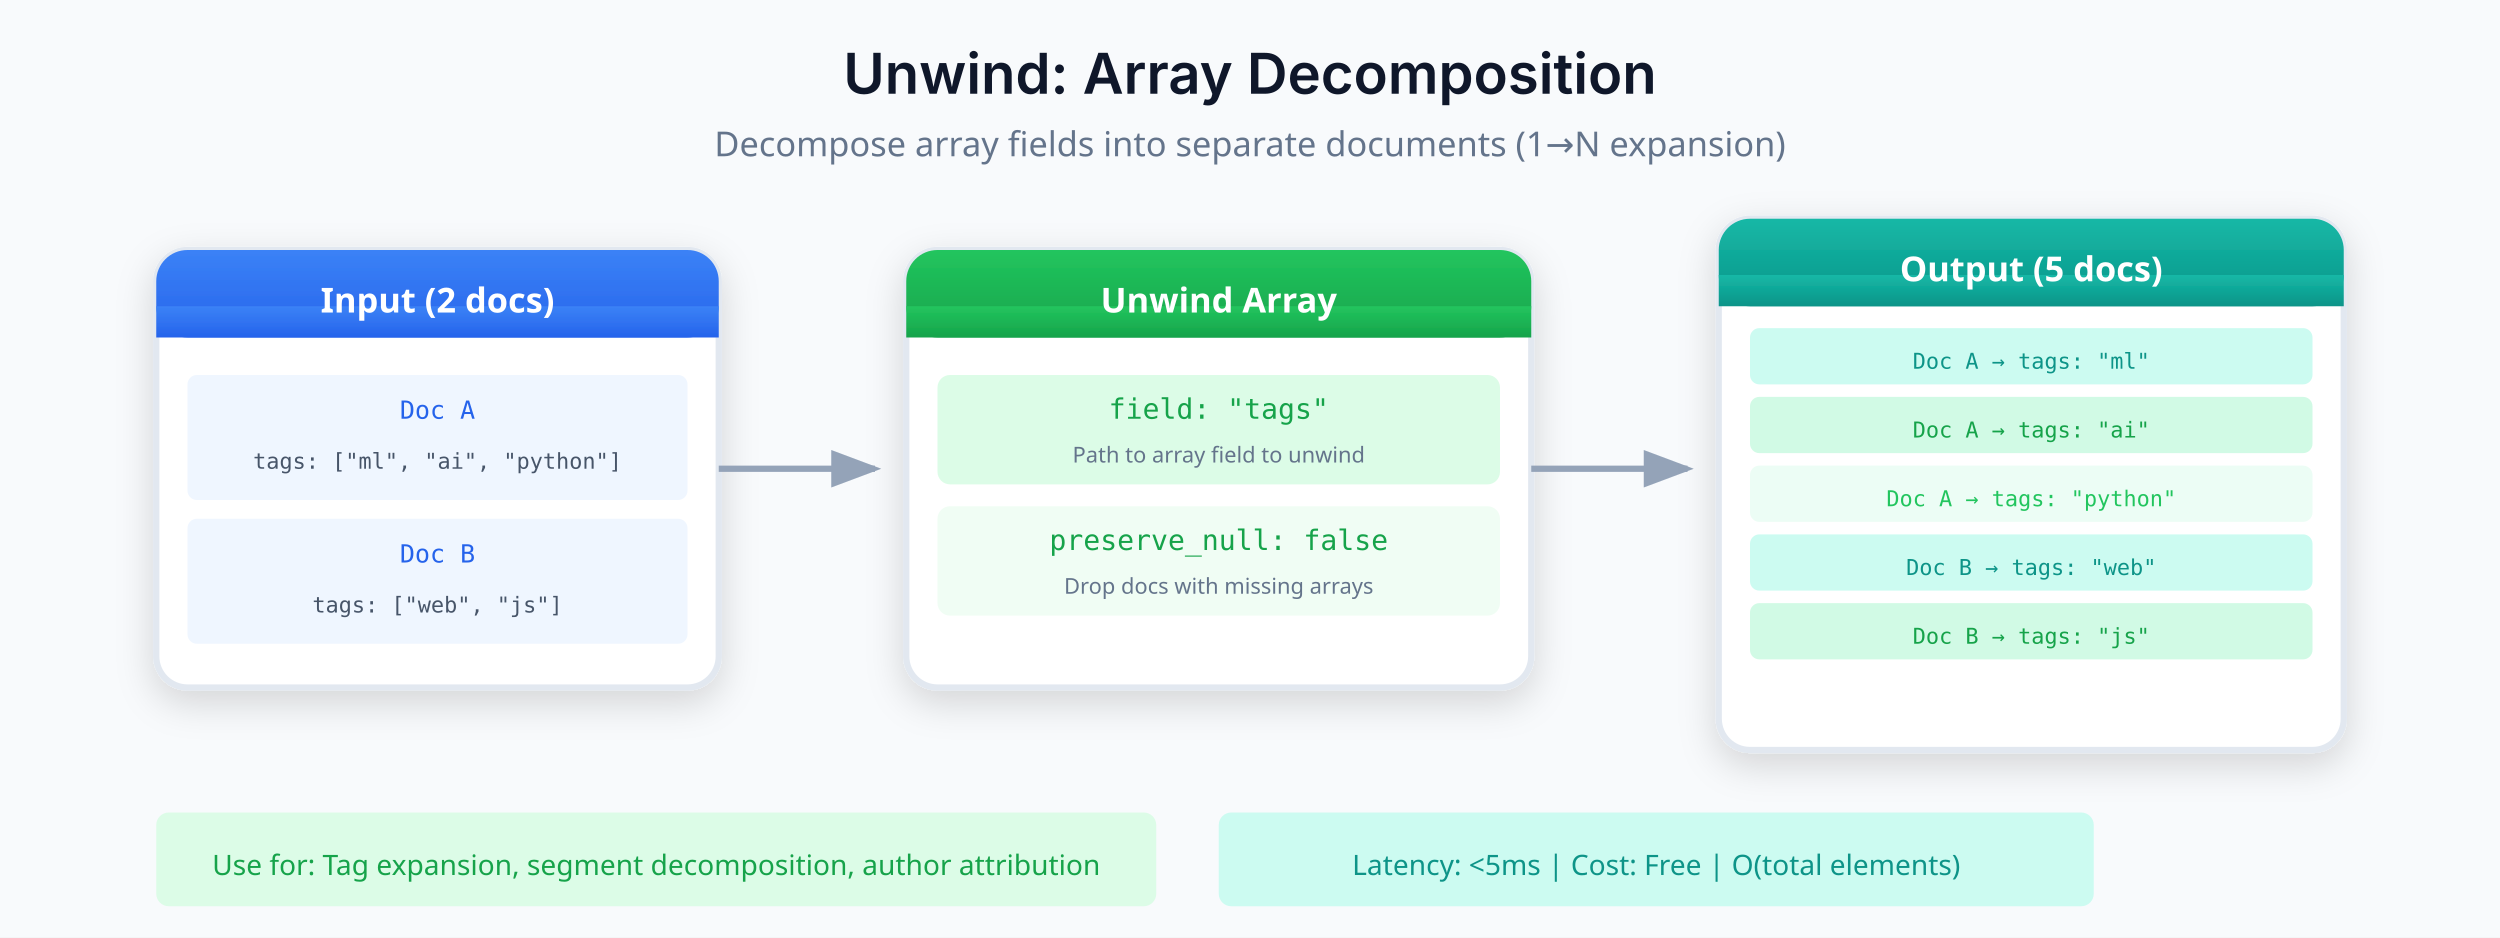
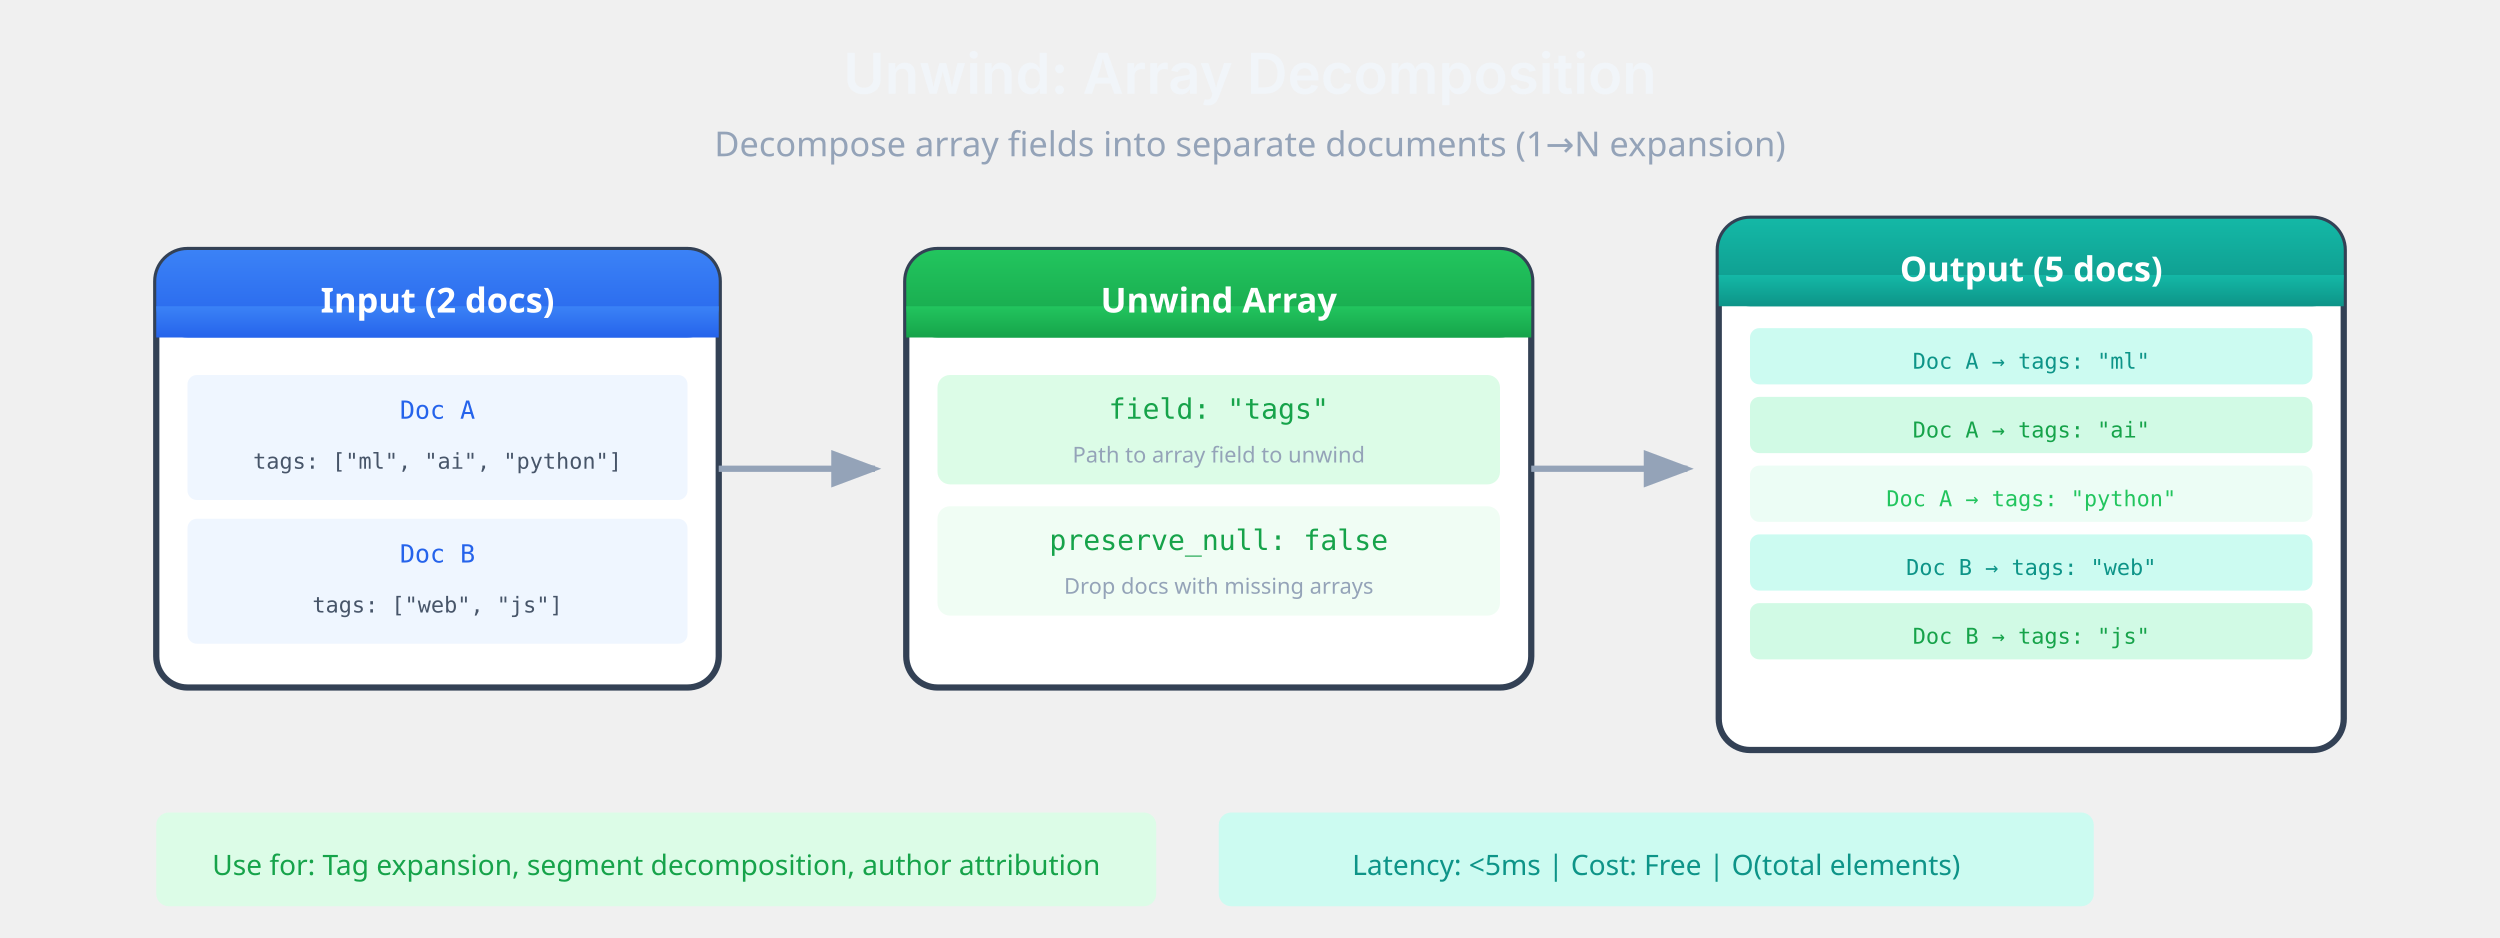
<svg xmlns="http://www.w3.org/2000/svg" viewBox="0 0 800 300">
  <defs>
    <linearGradient id="inputGrad" x1="0%" y1="0%" x2="0%" y2="100%">
      <stop offset="0%" style="stop-color:#3b82f6;stop-opacity:1" />
      <stop offset="100%" style="stop-color:#2563eb;stop-opacity:1" />
    </linearGradient>
    <linearGradient id="unwindGrad" x1="0%" y1="0%" x2="0%" y2="100%">
      <stop offset="0%" style="stop-color:#22c55e;stop-opacity:1" />
      <stop offset="100%" style="stop-color:#16a34a;stop-opacity:1" />
    </linearGradient>
    <linearGradient id="outputGrad" x1="0%" y1="0%" x2="0%" y2="100%">
      <stop offset="0%" style="stop-color:#14b8a6;stop-opacity:1" />
      <stop offset="100%" style="stop-color:#0d9488;stop-opacity:1" />
    </linearGradient>
-     <filter id="shadow" x="-20%" y="-20%" width="140%" height="140%">
-       <feDropShadow dx="0" dy="4" stdDeviation="6" flood-opacity="0.15" />
-     </filter>
    <marker id="arrowGray" markerWidth="8" markerHeight="6" refX="7" refY="3" orient="auto">
      <polygon points="0 0, 8 3, 0 6" fill="#94a3b8" />
    </marker>
  </defs>
-   <rect width="800" height="300" fill="#f8fafc" />
-   <text x="400" y="30" font-family="system-ui, -apple-system, sans-serif" font-size="18" font-weight="600" fill="#0f172a" text-anchor="middle">Unwind: Array Decomposition</text>
-   <text x="400" y="50" font-family="system-ui, sans-serif" font-size="11" fill="#64748b" text-anchor="middle">Decompose array fields into separate documents (1→N expansion)</text>
-   <g filter="url(#shadow)">
-     <rect x="50" y="80" width="180" height="140" rx="10" fill="white" stroke="#e2e8f0" stroke-width="2" />
+   <rect width="800" height="300" fill="none" />
+   <text x="400" y="30" font-family="system-ui, -apple-system, sans-serif" font-size="18" font-weight="600" fill="#f1f5f9" text-anchor="middle">Unwind: Array Decomposition</text>
+   <text x="400" y="50" font-family="system-ui, sans-serif" font-size="11" fill="#94a3b8" text-anchor="middle">Decompose array fields into separate documents (1→N expansion)</text>
+   <g>
+     <rect x="50" y="80" width="180" height="140" rx="10" fill="white" stroke="#334155" stroke-width="2" />
    <rect x="50" y="80" width="180" height="28" rx="10" fill="url(#inputGrad)" />
    <rect x="50" y="98" width="180" height="10" fill="url(#inputGrad)" />
    <text x="140" y="100" font-family="system-ui, sans-serif" font-size="11" font-weight="600" fill="white" text-anchor="middle">Input (2 docs)</text>
  </g>
  <g transform="translate(60, 120)">
    <rect x="0" y="0" width="160" height="40" rx="3" fill="#eff6ff" />
    <text x="80" y="14" font-family="monospace" font-size="8" fill="#2563eb" text-anchor="middle">Doc A</text>
    <text x="80" y="30" font-family="monospace" font-size="7" fill="#475569" text-anchor="middle">tags: ["ml", "ai", "python"]</text>
    <rect x="0" y="46" width="160" height="40" rx="3" fill="#eff6ff" />
    <text x="80" y="60" font-family="monospace" font-size="8" fill="#2563eb" text-anchor="middle">Doc B</text>
    <text x="80" y="76" font-family="monospace" font-size="7" fill="#475569" text-anchor="middle">tags: ["web", "js"]</text>
  </g>
  <path d="M 230 150 L 280 150" stroke="#94a3b8" stroke-width="2" fill="none" marker-end="url(#arrowGray)" />
-   <g filter="url(#shadow)">
-     <rect x="290" y="80" width="200" height="140" rx="10" fill="white" stroke="#e2e8f0" stroke-width="2" />
+   <g>
+     <rect x="290" y="80" width="200" height="140" rx="10" fill="white" stroke="#334155" stroke-width="2" />
    <rect x="290" y="80" width="200" height="28" rx="10" fill="url(#unwindGrad)" />
    <rect x="290" y="98" width="200" height="10" fill="url(#unwindGrad)" />
    <text x="390" y="100" font-family="system-ui, sans-serif" font-size="11" font-weight="600" fill="white" text-anchor="middle">Unwind Array</text>
  </g>
  <g transform="translate(300, 120)">
    <rect x="0" y="0" width="180" height="35" rx="4" fill="#dcfce7" />
    <text x="90" y="14" font-family="monospace" font-size="9" fill="#16a34a" text-anchor="middle">field: "tags"</text>
-     <text x="90" y="28" font-family="system-ui, sans-serif" font-size="7" fill="#64748b" text-anchor="middle">Path to array field to unwind</text>
+     <text x="90" y="28" font-family="system-ui, sans-serif" font-size="7" fill="#94a3b8" text-anchor="middle">Path to array field to unwind</text>
    <rect x="0" y="42" width="180" height="35" rx="4" fill="#f0fdf4" />
    <text x="90" y="56" font-family="monospace" font-size="9" fill="#16a34a" text-anchor="middle">preserve_null: false</text>
-     <text x="90" y="70" font-family="system-ui, sans-serif" font-size="7" fill="#64748b" text-anchor="middle">Drop docs with missing arrays</text>
+     <text x="90" y="70" font-family="system-ui, sans-serif" font-size="7" fill="#94a3b8" text-anchor="middle">Drop docs with missing arrays</text>
  </g>
  <path d="M 490 150 L 540 150" stroke="#94a3b8" stroke-width="2" fill="none" marker-end="url(#arrowGray)" />
-   <g filter="url(#shadow)">
-     <rect x="550" y="70" width="200" height="170" rx="10" fill="white" stroke="#e2e8f0" stroke-width="2" />
+   <g>
+     <rect x="550" y="70" width="200" height="170" rx="10" fill="white" stroke="#334155" stroke-width="2" />
    <rect x="550" y="70" width="200" height="28" rx="10" fill="url(#outputGrad)" />
    <rect x="550" y="88" width="200" height="10" fill="url(#outputGrad)" />
    <text x="650" y="90" font-family="system-ui, sans-serif" font-size="11" font-weight="600" fill="white" text-anchor="middle">Output (5 docs)</text>
  </g>
  <g transform="translate(560, 105)">
    <rect x="0" y="0" width="180" height="18" rx="3" fill="#ccfbf1" />
    <text x="90" y="13" font-family="monospace" font-size="7" fill="#0d9488" text-anchor="middle">Doc A → tags: "ml"</text>
    <rect x="0" y="22" width="180" height="18" rx="3" fill="#d1fae5" />
    <text x="90" y="35" font-family="monospace" font-size="7" fill="#16a34a" text-anchor="middle">Doc A → tags: "ai"</text>
    <rect x="0" y="44" width="180" height="18" rx="3" fill="#ecfdf5" />
    <text x="90" y="57" font-family="monospace" font-size="7" fill="#22c55e" text-anchor="middle">Doc A → tags: "python"</text>
    <rect x="0" y="66" width="180" height="18" rx="3" fill="#ccfbf1" />
    <text x="90" y="79" font-family="monospace" font-size="7" fill="#0d9488" text-anchor="middle">Doc B → tags: "web"</text>
    <rect x="0" y="88" width="180" height="18" rx="3" fill="#d1fae5" />
    <text x="90" y="101" font-family="monospace" font-size="7" fill="#16a34a" text-anchor="middle">Doc B → tags: "js"</text>
  </g>
  <g transform="translate(50, 260)">
    <rect x="0" y="0" width="320" height="30" rx="4" fill="#dcfce7" />
    <text x="160" y="20" font-family="system-ui, sans-serif" font-size="9" fill="#16a34a" text-anchor="middle">Use for: Tag expansion, segment decomposition, author attribution</text>
    <rect x="340" y="0" width="280" height="30" rx="4" fill="#ccfbf1" />
    <text x="480" y="20" font-family="system-ui, sans-serif" font-size="9" fill="#0d9488" text-anchor="middle">Latency: &lt;5ms | Cost: Free | O(total elements)</text>
  </g>
</svg>
